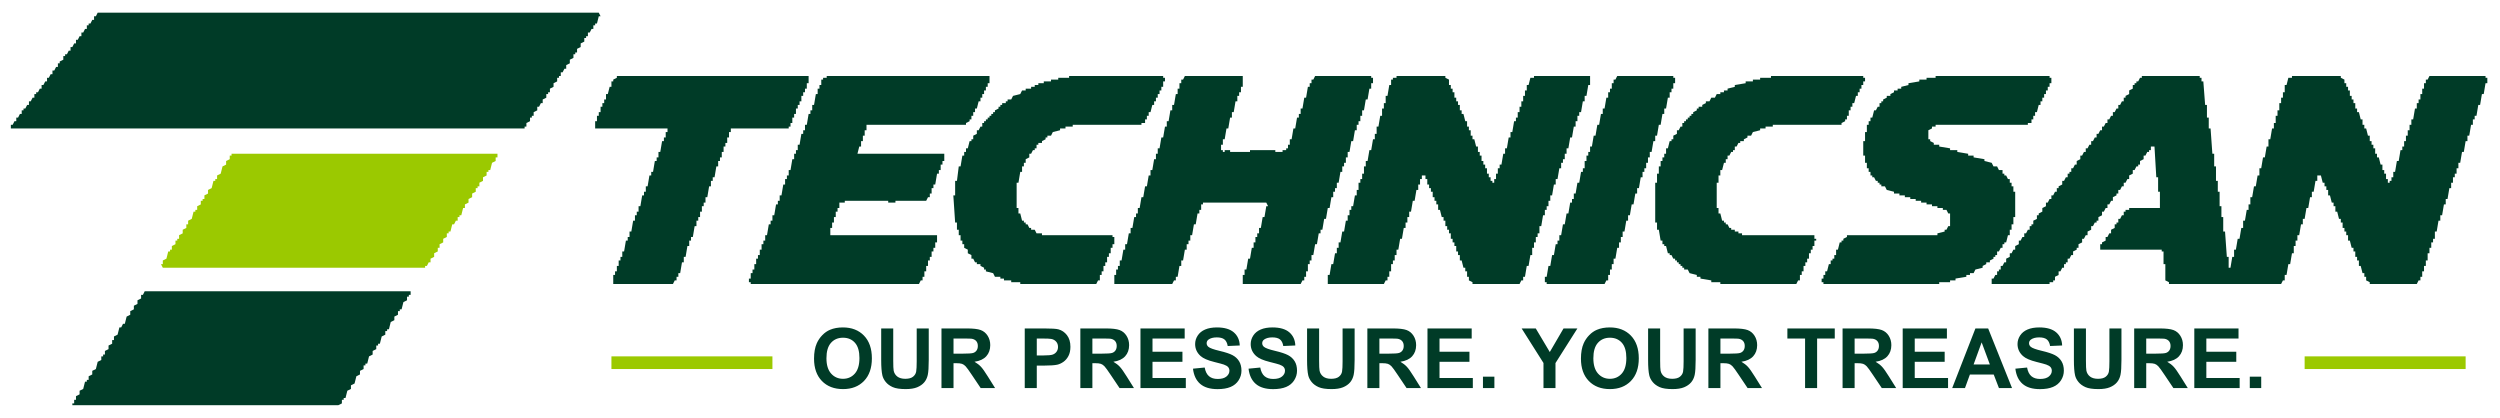
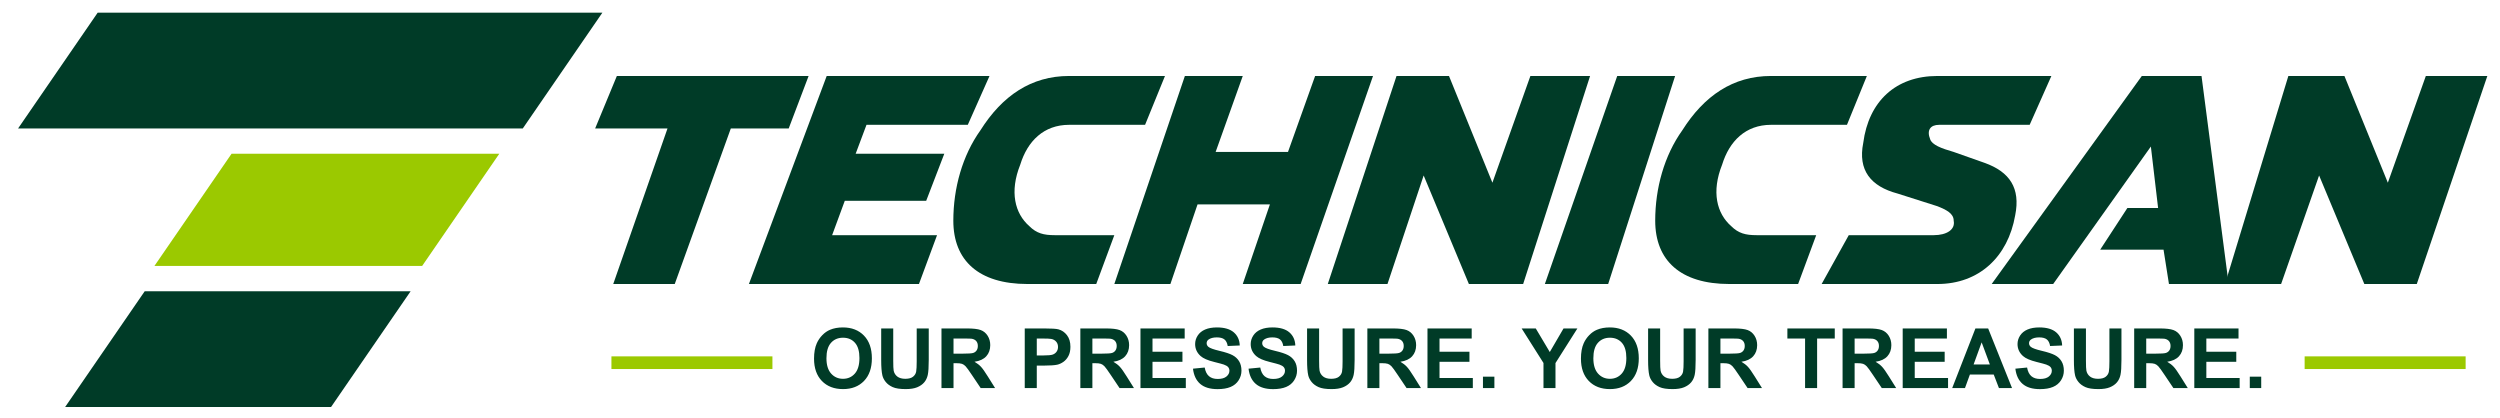
- <svg xmlns="http://www.w3.org/2000/svg" viewBox="85 140 1382 231" fill-rule="evenodd" role="img" aria-label="TECHNICSAN — OUR PRESSURE. YOUR TREASURE.">
-   <path fill="#003b27" d="M139 147L416 147L417 149L416 149L415 153L414 153L414 154L413 154L413 156L412 156L411 158L410 158L410 160L409 160L409 161L408 161L408 163L406 164L406 166L404 167L404 169L403 169L403 170L402 170L402 172L400 173L400 175L398 176L398 178L397 178L396 180L395 180L395 182L394 182L394 183L393 183L393 185L391 186L391 188L389 189L389 191L388 191L388 192L387 192L387 194L385 195L385 197L384 197L383 199L382 199L382 201L380 202L380 204L379 204L379 205L378 205L378 207L376 208L376 210L375 210L375 211L369 211L91 211L91 209L92 209L93 207L94 207L94 205L95 205L96 203L97 203L97 201L98 201L98 200L99 200L100 198L101 198L101 196L102 196L103 194L104 194L104 192L105 192L105 191L106 191L107 189L108 189L108 187L109 187L110 185L111 185L111 183L112 183L113 181L114 181L114 179L115 179L116 177L117 177L117 175L118 175L118 174L120 173L120 171L121 171L121 170L122 170L123 168L124 168L124 166L125 166L126 164L127 164L127 162L128 162L129 160L130 160L130 158L131 158L132 156L133 156L133 154L134 154L134 153L135 153L136 151L137 151L137 149L138 149ZM426 182L532 182L532 186L531 186L531 189L530 189L530 191L529 191L529 193L528 193L528 196L527 196L527 198L526 198L526 200L525 200L525 203L524 203L524 205L523 205L523 208L522 208L522 210L521 210L521 211L489 211L489 213L488 213L488 216L487 216L487 219L486 219L486 221L485 221L485 224L484 224L484 227L483 227L483 229L482 229L482 232L481 232L480 238L479 238L479 240L478 240L478 243L477 243L476 249L475 249L475 252L474 252L474 254L473 254L473 257L472 257L472 260L471 260L471 262L470 262L470 265L469 265L468 271L467 271L467 273L466 273L466 276L465 276L464 282L463 282L463 285L462 285L461 291L460 291L460 293L459 293L459 295L458 295L457 297L424 297L424 292L425 292L425 290L426 290L426 287L427 287L427 284L428 284L428 282L429 282L429 279L430 279L431 273L432 273L432 271L433 271L433 268L434 268L435 262L436 262L436 259L437 259L437 257L438 257L438 254L439 254L440 248L441 248L441 246L442 246L442 243L443 243L444 237L445 237L445 235L446 235L447 229L448 229L448 227L449 227L449 224L450 224L451 218L452 218L452 216L453 216L453 213L454 213L454 211L414 211L414 207L415 207L415 204L416 204L416 202L417 202L417 199L418 199L418 197L419 197L419 195L420 195L420 192L421 192L422 188L423 188L423 185L424 185L424 184L426 183ZM542 182L632 182L632 186L631 186L631 188L630 188L630 190L629 190L629 192L628 192L628 194L627 194L627 196L626 196L625 200L624 200L624 202L623 202L623 204L622 204L622 206L621 206L621 207L619 208L619 209L564 209L564 212L563 212L563 215L562 215L562 218L561 218L561 221L560 221L559 225L607 225L607 229L606 229L606 231L605 231L605 234L604 234L604 236L603 236L602 242L601 242L601 244L600 244L600 247L599 247L599 249L598 249L597 251L580 251L580 252L576 252L576 251L552 251L552 252L549 252L549 255L548 255L548 257L547 257L547 260L546 260L546 263L545 263L545 266L544 266L544 270L603 270L603 274L602 274L602 277L601 277L601 279L600 279L600 282L599 282L599 284L598 284L598 287L597 287L597 290L596 290L596 293L595 293L595 295L594 295L593 297L500 297L500 296L499 296L499 294L500 294L500 291L501 291L501 289L502 289L502 286L503 286L503 283L504 283L504 281L505 281L505 278L506 278L506 275L507 275L507 273L508 273L508 270L509 270L510 264L511 264L511 262L512 262L512 259L513 259L514 253L515 253L515 251L516 251L516 248L517 248L518 242L519 242L519 239L520 239L520 237L521 237L521 234L522 234L523 228L524 228L524 225L525 225L525 223L526 223L526 220L527 220L528 214L529 214L529 212L530 212L530 209L531 209L532 203L533 203L533 201L534 201L534 198L535 198L536 192L537 192L537 189L538 189L538 187L539 187L539 184L540 184L540 183L542 183ZM676 182L728 182L728 183L729 183L729 185L728 185L728 188L727 188L727 190L726 190L726 192L725 192L725 194L724 194L724 196L723 196L723 198L722 198L721 202L720 202L720 204L719 204L719 206L718 206L718 208L716 208L716 209L678 209L678 210L674 210L674 211L671 211L671 212L667 213L666 215L664 215L664 216L663 216L663 217L661 218L661 219L659 219L659 220L658 220L658 222L657 222L657 223L656 223L655 225L654 225L654 227L652 228L652 230L651 230L651 232L650 232L650 235L649 235L648 241L647 241L647 255L648 255L648 258L649 258L650 262L651 262L651 263L652 263L652 264L653 264L654 266L655 266L655 267L657 267L658 269L661 269L661 270L700 270L700 271L701 271L701 275L700 275L700 277L699 277L699 280L698 280L698 282L697 282L697 285L696 285L696 287L695 287L695 290L694 290L694 292L693 292L693 295L692 295L691 297L649 297L649 296L644 296L644 295L640 295L640 294L638 294L638 293L635 293L634 291L630 290L630 289L629 289L629 288L627 287L627 286L625 286L625 285L624 285L623 283L622 283L622 281L620 280L620 278L618 277L618 275L617 275L617 273L616 273L616 270L615 270L615 267L614 267L614 263L613 263L612 248L613 248L613 240L614 240L615 232L616 232L617 226L618 226L618 224L619 224L619 222L620 222L621 218L622 218L622 217L623 217L623 215L625 214L625 212L626 212L627 210L628 210L628 208L629 208L629 207L630 207L630 206L631 206L631 205L632 205L632 204L633 204L633 203L634 203L634 202L635 202L635 201L637 200L637 199L638 199L638 198L639 198L639 197L641 197L641 196L642 196L642 195L644 195L645 193L649 192L650 190L652 190L652 189L655 189L655 188L657 188L657 187L659 187L659 186L662 186L662 185L666 185L666 184L670 184L670 183L676 183ZM740 182L772 182L772 188L771 188L771 191L770 191L770 193L769 193L769 196L768 196L767 202L766 202L766 205L765 205L764 211L763 211L762 217L761 217L761 220L760 220L760 223L761 223L761 224L762 224L762 223L765 223L765 224L776 224L776 223L790 223L790 224L794 224L794 223L796 223L796 222L797 222L797 220L798 220L798 217L799 217L800 211L801 211L802 205L803 205L803 203L804 203L804 200L805 200L806 194L807 194L808 188L809 188L809 186L810 186L810 184L811 184L812 182L843 182L843 183L844 183L844 186L843 186L843 189L842 189L841 195L840 195L839 201L838 201L838 204L837 204L837 207L836 207L836 209L835 209L835 212L834 212L833 218L832 218L831 224L830 224L830 227L829 227L829 230L828 230L828 232L827 232L827 235L826 235L825 241L824 241L824 244L823 244L823 246L822 246L822 249L821 249L820 255L819 255L818 261L817 261L816 267L815 267L815 269L814 269L813 275L812 275L811 281L810 281L810 284L809 284L809 286L808 286L808 290L807 290L807 293L806 293L806 295L805 295L804 297L802 297L772 297L772 292L773 292L773 289L774 289L775 283L776 283L777 277L778 277L778 274L779 274L779 271L780 271L780 269L781 269L781 266L782 266L783 260L784 260L785 254L786 254L785 252L750 252L750 253L749 253L749 256L748 256L748 258L747 258L746 264L745 264L744 270L743 270L743 273L742 273L742 275L741 275L741 278L740 278L739 284L738 284L738 287L737 287L736 293L735 293L735 295L734 295L733 297L701 297L701 292L702 292L702 289L703 289L703 287L704 287L704 284L705 284L706 278L707 278L707 275L708 275L709 269L710 269L710 266L711 266L712 260L713 260L713 258L714 258L714 255L715 255L716 249L717 249L718 243L719 243L720 237L721 237L721 234L722 234L723 228L724 228L724 225L725 225L725 222L726 222L727 216L728 216L729 210L730 210L730 207L731 207L732 201L733 201L733 198L734 198L735 192L736 192L736 189L737 189L737 186L738 186L738 184L739 184ZM857 182L884 182L884 183L886 184L886 187L887 187L887 189L888 189L888 191L889 191L889 194L890 194L890 196L891 196L891 198L892 198L892 201L893 201L893 203L894 203L895 207L896 207L896 210L897 210L897 212L898 212L898 215L899 215L899 217L900 217L901 221L902 221L902 224L903 224L903 226L904 226L904 229L905 229L905 231L906 231L906 233L907 233L907 236L908 236L908 238L909 238L909 240L910 240L910 241L911 241L911 239L912 239L912 236L913 236L913 233L914 233L914 231L915 231L916 225L917 225L917 222L918 222L919 216L920 216L920 213L921 213L922 207L923 207L923 205L924 205L924 202L925 202L925 199L926 199L926 196L927 196L927 193L928 193L928 190L929 190L929 187L930 187L931 183L933 183L933 182L964 182L964 187L963 187L962 193L961 193L961 196L960 196L959 202L958 202L958 204L957 204L957 207L956 207L956 210L955 210L954 216L953 216L952 222L951 222L951 225L950 225L950 228L949 228L949 230L948 230L948 233L947 233L946 239L945 239L945 242L944 242L943 248L942 248L942 251L941 251L941 254L940 254L940 256L939 256L939 259L938 259L937 265L936 265L936 269L935 269L935 271L934 271L934 274L933 274L933 277L932 277L932 281L931 281L930 287L929 287L928 293L927 293L927 295L926 295L925 297L899 297L899 296L897 295L897 293L896 293L896 290L895 290L895 288L894 288L893 284L892 284L892 281L891 281L891 279L890 279L890 276L889 276L889 274L888 274L888 272L887 272L887 269L886 269L886 267L885 267L885 265L884 265L884 262L883 262L883 260L882 260L881 256L880 256L880 253L879 253L879 251L878 251L878 249L877 249L877 246L876 246L876 244L875 244L875 242L874 242L874 239L873 239L873 237L871 237L871 239L870 239L870 242L869 242L869 245L868 245L867 251L866 251L865 257L864 257L864 260L863 260L863 263L862 263L862 266L861 266L860 272L859 272L858 278L857 278L857 281L856 281L856 284L855 284L855 286L854 286L854 290L853 290L853 293L852 293L852 295L851 295L850 297L819 297L819 292L820 292L821 286L822 286L823 280L824 280L824 277L825 277L825 274L826 274L827 268L828 268L829 262L830 262L830 259L831 259L831 256L832 256L832 254L833 254L834 248L835 248L835 245L836 245L836 241L837 241L837 239L838 239L838 236L839 236L839 232L840 232L840 229L841 229L842 223L843 223L844 217L845 217L845 214L846 214L846 210L847 210L848 204L849 204L849 200L850 200L850 197L851 197L851 193L852 193L853 187L854 187L854 184L855 184L855 183L857 183ZM979 182L1010 182L1010 183L1011 183L1011 186L1010 186L1010 189L1009 189L1009 191L1008 191L1008 194L1007 194L1006 200L1005 200L1005 203L1004 203L1003 209L1002 209L1001 215L1000 215L1000 218L999 218L998 224L997 224L997 227L996 227L996 230L995 230L995 233L994 233L994 235L993 235L993 238L992 238L991 244L990 244L990 247L989 247L988 253L987 253L986 259L985 259L985 262L984 262L983 268L982 268L982 271L981 271L981 274L980 274L980 277L979 277L978 283L977 283L977 286L976 286L976 289L975 289L975 292L974 292L974 295L973 295L972 297L971 297L940 297L940 296L939 296L939 293L940 293L941 287L942 287L943 281L944 281L945 275L946 275L946 273L947 273L947 270L948 270L949 264L950 264L951 258L952 258L953 252L954 252L954 250L955 250L955 247L956 247L957 241L958 241L959 235L960 235L960 233L961 233L961 229L962 229L962 226L963 226L963 224L964 224L964 221L965 221L966 215L967 215L968 209L969 209L970 203L971 203L971 200L972 200L973 194L974 194L974 191L975 191L975 189L976 189L976 186L977 186L977 184L978 184ZM1064 182L1115 182L1115 183L1116 183L1116 185L1115 185L1115 187L1114 187L1114 189L1113 189L1113 191L1112 191L1112 193L1111 193L1110 197L1109 197L1109 199L1108 199L1108 201L1107 201L1107 204L1106 204L1106 206L1105 206L1105 207L1103 208L1103 209L1065 209L1065 210L1061 210L1061 211L1058 211L1058 212L1054 213L1053 215L1051 215L1051 216L1049 217L1049 218L1047 218L1047 219L1046 219L1045 221L1044 221L1044 223L1043 223L1043 224L1042 224L1041 226L1040 226L1040 228L1039 228L1039 230L1038 230L1037 234L1036 234L1036 237L1035 237L1035 241L1034 241L1034 255L1035 255L1035 258L1036 258L1037 262L1038 262L1038 263L1039 263L1039 264L1040 264L1041 266L1042 266L1042 267L1044 267L1044 268L1046 268L1046 269L1048 269L1048 270L1088 270L1088 272L1089 272L1089 273L1088 273L1088 276L1087 276L1087 277L1087 278L1086 278L1086 280L1085 280L1085 283L1084 283L1084 285L1083 285L1083 287L1082 287L1082 290L1081 290L1081 292L1080 292L1080 295L1079 295L1078 297L1036 297L1036 296L1031 296L1031 295L1025 294L1025 293L1023 293L1023 292L1019 291L1018 289L1016 289L1016 288L1015 288L1015 287L1014 287L1014 286L1013 286L1013 285L1012 285L1012 284L1011 284L1011 283L1010 283L1009 281L1008 281L1008 280L1007 280L1006 276L1005 276L1005 275L1004 275L1004 273L1003 273L1002 267L1001 267L1001 263L1000 263L1000 241L1001 241L1001 236L1002 236L1002 232L1003 232L1003 229L1004 229L1004 227L1005 227L1005 225L1006 225L1006 222L1007 222L1008 218L1009 218L1009 217L1010 217L1010 215L1012 214L1012 212L1013 212L1014 210L1015 210L1015 208L1016 208L1016 207L1017 207L1017 206L1018 206L1018 205L1019 205L1019 204L1020 204L1020 203L1021 203L1021 202L1023 201L1023 200L1024 200L1024 199L1026 199L1026 198L1028 197L1028 196L1030 196L1031 194L1033 194L1034 192L1036 192L1036 191L1038 191L1038 190L1040 190L1040 189L1044 188L1044 187L1050 186L1050 185L1054 185L1054 184L1058 184L1058 183L1064 183ZM1155 182L1218 182L1218 183L1219 183L1219 186L1218 186L1218 188L1217 188L1217 190L1216 190L1216 192L1215 192L1215 194L1214 194L1214 196L1213 196L1213 198L1212 198L1211 202L1210 202L1210 204L1209 204L1209 206L1208 206L1208 208L1206 208L1206 209L1155 209L1155 210L1153 210L1153 211L1151 212L1151 217L1152 217L1152 218L1154 219L1154 220L1157 220L1157 221L1163 222L1163 223L1167 223L1167 224L1173 225L1173 226L1176 226L1176 227L1182 228L1182 229L1186 230L1187 232L1189 232L1190 234L1192 234L1192 236L1193 236L1193 237L1194 237L1195 239L1196 239L1196 241L1197 241L1197 243L1198 243L1198 246L1199 246L1199 260L1198 260L1198 264L1197 264L1197 267L1196 267L1196 270L1195 270L1194 274L1193 274L1193 275L1192 275L1192 277L1191 277L1190 279L1189 279L1189 281L1188 281L1188 282L1187 282L1187 283L1185 284L1185 285L1183 285L1183 286L1181 287L1181 288L1177 289L1176 291L1174 291L1174 292L1172 292L1172 293L1166 294L1166 295L1163 295L1163 296L1157 296L1157 297L1156 297L1093 297L1093 296L1092 296L1092 294L1093 294L1093 292L1094 292L1094 290L1095 290L1096 286L1097 286L1097 284L1098 284L1098 283L1099 283L1099 281L1100 281L1100 278L1101 278L1102 274L1103 274L1103 273L1104 273L1104 272L1106 271L1106 270L1156 270L1156 269L1160 268L1160 267L1161 267L1162 265L1163 265L1163 258L1162 258L1161 256L1159 256L1159 255L1156 255L1156 254L1153 254L1153 253L1150 253L1150 252L1147 252L1147 251L1144 251L1144 250L1141 250L1141 249L1138 249L1138 248L1135 248L1135 247L1132 247L1132 246L1128 245L1127 243L1125 243L1125 242L1124 242L1124 241L1123 241L1123 240L1122 240L1121 238L1120 238L1120 237L1119 237L1119 235L1118 235L1118 233L1117 233L1117 230L1116 230L1116 226L1115 226L1115 218L1116 218L1116 213L1117 213L1117 209L1118 209L1118 207L1119 207L1119 205L1120 205L1121 201L1122 201L1123 199L1124 199L1124 197L1125 197L1125 196L1126 196L1126 195L1128 194L1128 193L1130 193L1130 192L1132 191L1132 190L1134 190L1134 189L1136 189L1136 188L1140 187L1140 186L1146 185L1146 184L1150 184L1150 183L1155 183ZM1269 182L1301 182L1301 183L1302 183L1302 185L1303 185L1304 198L1305 198L1305 205L1306 205L1306 211L1307 211L1308 225L1309 225L1309 232L1310 232L1310 240L1311 240L1311 246L1312 246L1312 254L1313 254L1313 260L1314 260L1314 268L1315 268L1316 282L1317 282L1317 288L1318 288L1319 282L1320 282L1320 278L1321 278L1322 272L1323 272L1324 266L1325 266L1325 262L1326 262L1327 256L1328 256L1328 253L1329 253L1329 249L1330 249L1331 243L1332 243L1333 237L1334 237L1334 233L1335 233L1336 227L1337 227L1338 221L1339 221L1339 217L1340 217L1341 211L1342 211L1342 208L1343 208L1343 204L1344 204L1344 201L1345 201L1345 197L1346 197L1346 194L1347 194L1347 191L1348 191L1348 187L1349 187L1350 183L1352 183L1352 182L1379 182L1379 183L1381 184L1381 186L1382 186L1382 188L1383 188L1383 190L1384 190L1384 193L1385 193L1385 195L1386 195L1386 197L1387 197L1387 200L1388 200L1388 202L1389 202L1390 206L1391 206L1391 209L1392 209L1392 211L1393 211L1394 215L1395 215L1395 218L1396 218L1396 220L1397 220L1397 222L1398 222L1398 225L1399 225L1399 227L1400 227L1401 231L1402 231L1402 234L1403 234L1403 236L1404 236L1404 239L1405 239L1405 241L1406 241L1406 240L1407 240L1407 238L1408 238L1408 235L1409 235L1410 229L1411 229L1412 223L1413 223L1413 221L1414 221L1414 218L1415 218L1415 215L1416 215L1416 212L1417 212L1417 209L1418 209L1418 206L1419 206L1420 200L1421 200L1421 197L1422 197L1422 195L1423 195L1423 192L1424 192L1424 189L1425 189L1425 186L1426 186L1426 184L1427 184L1428 182L1459 182L1459 183L1460 183L1460 186L1459 186L1458 192L1457 192L1456 198L1455 198L1454 204L1453 204L1453 206L1452 206L1452 209L1451 209L1450 215L1449 215L1449 218L1448 218L1447 224L1446 224L1445 230L1444 230L1444 233L1443 233L1443 236L1442 236L1442 238L1441 238L1441 241L1440 241L1440 244L1439 244L1438 250L1437 250L1437 253L1436 253L1435 259L1434 259L1434 262L1433 262L1432 268L1431 268L1431 272L1430 272L1430 274L1429 274L1429 277L1428 277L1428 280L1427 280L1427 284L1426 284L1426 287L1425 287L1425 290L1424 290L1424 293L1423 293L1423 295L1422 295L1421 297L1395 297L1395 296L1393 295L1393 293L1392 293L1392 291L1391 291L1390 287L1389 287L1389 284L1388 284L1388 282L1387 282L1387 279L1386 279L1386 277L1385 277L1384 273L1383 273L1383 270L1382 270L1382 268L1381 268L1381 266L1380 266L1380 263L1379 263L1379 261L1378 261L1377 257L1376 257L1376 254L1375 254L1375 252L1374 252L1373 248L1372 248L1372 245L1371 245L1371 243L1370 243L1370 241L1369 241L1368 237L1366 237L1366 240L1365 240L1364 246L1363 246L1363 249L1362 249L1361 255L1360 255L1359 261L1358 261L1358 264L1357 264L1356 270L1355 270L1355 273L1354 273L1354 276L1353 276L1353 280L1352 280L1351 286L1350 286L1349 292L1348 292L1348 295L1347 295L1346 297L1284 297L1284 296L1282 295L1282 286L1281 286L1281 279L1280 279L1280 278L1246 278L1246 275L1247 275L1247 274L1249 273L1249 271L1250 271L1251 269L1252 269L1252 267L1254 266L1254 264L1255 264L1255 263L1256 263L1256 261L1257 261L1258 259L1259 259L1259 257L1260 257L1260 256L1262 256L1262 255L1279 255L1279 246L1278 246L1278 238L1277 238L1276 221L1274 221L1274 223L1273 223L1273 224L1272 224L1271 226L1270 226L1270 228L1268 229L1268 231L1267 231L1267 232L1266 232L1265 234L1264 234L1264 236L1262 237L1262 239L1261 239L1260 241L1259 241L1259 243L1258 243L1257 245L1256 245L1256 247L1255 247L1255 248L1253 249L1253 251L1252 251L1251 253L1250 253L1250 255L1249 255L1248 257L1247 257L1247 259L1245 260L1245 262L1244 262L1244 263L1243 263L1242 265L1241 265L1241 267L1239 268L1239 270L1238 270L1237 272L1236 272L1236 274L1234 275L1234 277L1233 277L1233 278L1231 279L1231 281L1230 281L1229 283L1228 283L1228 285L1227 285L1227 286L1226 286L1226 288L1225 288L1224 290L1223 290L1223 292L1221 293L1221 295L1220 295L1220 296L1218 296L1218 297L1186 297L1186 294L1187 294L1188 292L1189 292L1189 290L1190 290L1190 289L1191 289L1191 287L1192 287L1193 285L1194 285L1194 283L1196 282L1196 280L1197 280L1198 278L1199 278L1199 276L1201 275L1201 273L1202 273L1203 271L1204 271L1204 269L1205 269L1206 267L1207 267L1207 265L1208 265L1208 264L1209 264L1209 262L1211 261L1211 259L1212 259L1212 258L1214 257L1214 255L1216 254L1216 252L1217 252L1218 250L1219 250L1219 248L1220 248L1221 246L1222 246L1222 244L1223 244L1223 243L1225 242L1225 240L1226 240L1227 238L1228 238L1228 236L1229 236L1229 235L1230 235L1230 233L1231 233L1232 231L1233 231L1233 229L1235 228L1235 226L1236 226L1237 224L1238 224L1238 222L1239 222L1240 220L1241 220L1241 218L1242 218L1243 216L1244 216L1244 214L1245 214L1246 212L1247 212L1247 210L1248 210L1249 208L1250 208L1250 206L1251 206L1252 204L1253 204L1253 202L1254 202L1255 200L1256 200L1256 198L1257 198L1258 196L1259 196L1259 194L1260 194L1260 193L1262 192L1262 190L1264 189L1264 187L1265 187L1265 186L1266 186L1266 185L1267 185L1268 183L1269 183ZM165 301L312 301L312 303L311 303L311 304L310 304L310 306L308 307L307 311L306 311L306 312L305 312L305 314L303 315L303 317L301 318L300 322L299 322L299 323L298 323L298 325L296 326L295 330L294 330L294 331L293 331L293 333L291 334L291 336L289 337L288 341L287 341L287 342L286 342L286 344L284 345L284 347L282 348L281 352L279 353L279 355L277 356L276 360L275 360L275 361L274 361L274 363L272 364L125 364L125 363L126 363L126 361L127 361L127 359L129 358L129 356L131 355L132 351L133 351L133 350L134 350L134 348L136 347L136 345L138 344L139 340L141 339L141 337L142 337L142 336L143 336L143 334L145 333L145 331L147 330L147 328L148 328L148 326L150 325L151 321L152 321L153 319L154 319L155 315L157 314L157 312L159 311L159 309L161 308L161 306L163 305L163 303L164 303Z" />
-   <path fill="#9bc900" d="M213 225L360 225L360 227L359 227L359 229L357 230L356 234L355 234L355 235L354 235L354 237L352 238L352 240L350 241L350 243L349 243L349 244L348 244L348 246L346 247L346 249L344 250L344 252L342 253L342 255L341 255L340 259L339 259L339 260L338 260L338 262L337 262L336 264L335 264L334 268L333 268L333 269L332 269L332 271L330 272L330 274L328 275L328 277L327 277L327 279L325 280L325 282L323 283L323 285L322 285L321 287L320 287L320 288L175 288L174 286L175 286L175 284L177 283L178 279L179 279L179 278L180 278L180 276L182 275L182 273L183 273L183 272L184 272L184 270L186 269L186 267L188 266L188 264L189 264L189 262L191 261L192 257L193 257L193 256L194 256L194 254L196 253L196 251L197 251L197 250L198 250L198 248L200 247L200 245L202 244L203 240L204 240L204 239L205 239L205 237L207 236L208 232L210 231L210 229L212 228L212 226L213 226Z" />
+ <svg xmlns="http://www.w3.org/2000/svg" viewBox="85 140 1382 231" role="img" aria-label="TECHNICSAN — OUR PRESSURE. YOUR TREASURE.">
+   <g id="emblem">
+     <path id="bar-top" fill="#003b27" d="M139 147H418L374 211H95Z" />
+     <path id="bar-lime" fill="#9bc900" d="M213 225H361L318.375 287H170.375Z" />
+     <path id="bar-bottom" fill="#003b27" d="M165 301H312L268 365H121Z" />
+   </g>
+   <g id="wordmark" fill="#003b27">
+     <path id="letter-1-T" d="M426 182H532L521 211H489L458 297H424L454 211H414Z" />
+     <path id="letter-2-E" d="M542 182H632L620 209H564L558 225H607L597 251H552L545 270H603L593 297H499Z" />
+     <path id="letter-3-C" d="M676 182H729L718 209H676C662 209 653 218 649 231C643 246 646 258 654 265C658 269 662 270 668 270H701L691 297H653C626 297 612 284 612 262C612 244 617 226 627 212C639 193 655 182 676 182Z" />
+     <path id="letter-4-H" d="M740 182H772L757 224H797L812 182H844L804 297H772L787 253H747L732 297H701Z" />
+     <path id="letter-5-N" d="M857 182H886L910 241L931 182H964L927 297H897L872 237L852 297H819Z" />
+     <path id="letter-6-I" d="M979 182H1011L974 297H939Z" />
+     <path id="letter-7-C" d="M1064 182H1117L1106 209H1064C1050 209 1041 218 1037 231C1031 246 1034 258 1042 265C1046 269 1050 270 1056 270H1089L1079 297H1041C1014 297 1000 284 1000 262C1000 244 1005 226 1015 212C1027 193 1043 182 1064 182Z" />
+     <path id="letter-8-S" d="M1156 182H1219L1207 209H1157C1152 209 1150 212 1152 217C1153 220 1158 222 1165 224L1182 230C1196 235 1202 244 1199 259C1195 282 1179 297 1156 297H1092L1107 270H1154C1161 270 1166 267 1165 262C1165 258 1161 256 1156 254L1134 247C1119 243 1112 234 1115 219C1118 196 1133 182 1156 182Z" />
+     <path id="letter-9-A" d="M1269 182H1302L1317 297H1284L1281 278H1246L1261 255H1278L1274 221L1220 297H1186Z" />
+     <path id="letter-10-N" d="M1350 182H1381L1405 241L1426 182H1460L1421 297H1392L1367 237L1346 297H1315Z" />
+   </g>
  <g transform="translate(535 321)" fill-rule="nonzero">
    <path fill="#003b27" d="M-0 17.247C-0 13.889 0.502 11.071 1.507 8.792C2.256 7.113 3.279 5.606 4.576 4.272C5.873 2.938 7.293 1.949 8.837 1.304C10.891 0.435 13.259 -0 15.942 -0C20.799 -0 24.686 1.507 27.601 4.52C30.517 7.533 31.975 11.723 31.975 17.089C31.975 22.411 30.528 26.574 27.635 29.58C24.742 32.586 20.874 34.088 16.032 34.088C11.13 34.088 7.233 32.593 4.34 29.603C1.447 26.612 -0 22.493 -0 17.247ZM6.858 17.022C6.858 20.754 7.72 23.584 9.444 25.51C11.168 27.436 13.357 28.4 16.01 28.4C18.663 28.4 20.841 27.444 22.542 25.533C24.243 23.621 25.094 20.754 25.094 16.932C25.094 13.154 24.266 10.336 22.609 8.477C20.953 6.618 18.753 5.689 16.01 5.689C13.267 5.689 11.056 6.63 9.377 8.511C7.698 10.392 6.858 13.229 6.858 17.022ZM37.124 0.562L43.78 0.562L43.78 18.416C43.78 21.249 43.862 23.085 44.027 23.925C44.312 25.274 44.99 26.357 46.062 27.174C47.134 27.991 48.599 28.4 50.458 28.4C52.347 28.4 53.771 28.014 54.73 27.242C55.69 26.47 56.267 25.521 56.462 24.397C56.657 23.273 56.754 21.406 56.754 18.798L56.754 0.562L63.41 0.562L63.41 17.876C63.41 21.834 63.23 24.629 62.87 26.263C62.511 27.897 61.847 29.277 60.88 30.401C59.913 31.525 58.62 32.421 57.002 33.088C55.383 33.755 53.269 34.088 50.661 34.088C47.513 34.088 45.125 33.725 43.499 32.998C41.872 32.271 40.587 31.326 39.642 30.165C38.698 29.003 38.076 27.785 37.776 26.511C37.341 24.622 37.124 21.834 37.124 18.146ZM70.448 33.526L70.448 0.562L84.457 0.562C87.979 0.562 90.539 0.858 92.136 1.45C93.732 2.042 95.01 3.096 95.969 4.61C96.929 6.124 97.409 7.855 97.409 9.804C97.409 12.277 96.681 14.32 95.227 15.931C93.773 17.543 91.6 18.558 88.706 18.978C90.146 19.817 91.334 20.739 92.27 21.744C93.207 22.748 94.47 24.532 96.059 27.095L100.084 33.526L92.124 33.526L87.312 26.353C85.603 23.79 84.434 22.175 83.805 21.508C83.175 20.841 82.508 20.383 81.803 20.136C81.099 19.889 79.982 19.765 78.453 19.765L77.104 19.765L77.104 33.526ZM77.104 14.503L82.028 14.503C85.221 14.503 87.215 14.368 88.009 14.099C88.804 13.829 89.426 13.364 89.876 12.704C90.325 12.045 90.55 11.22 90.55 10.231C90.55 9.122 90.254 8.226 89.662 7.544C89.07 6.862 88.234 6.431 87.155 6.251C86.615 6.176 84.996 6.139 82.298 6.139L77.104 6.139ZM116.477 33.526L116.477 0.562L127.157 0.562C131.205 0.562 133.843 0.727 135.072 1.057C136.961 1.552 138.543 2.627 139.817 4.284C141.091 5.94 141.728 8.08 141.728 10.703C141.728 12.727 141.361 14.428 140.626 15.808C139.892 17.187 138.959 18.27 137.827 19.057C136.695 19.844 135.544 20.365 134.375 20.619C132.786 20.934 130.485 21.092 127.472 21.092L123.132 21.092L123.132 33.526ZM123.132 6.139L123.132 15.493L126.775 15.493C129.398 15.493 131.152 15.32 132.037 14.976C132.921 14.631 133.614 14.091 134.117 13.357C134.619 12.622 134.87 11.768 134.87 10.793C134.87 9.594 134.518 8.605 133.813 7.825C133.108 7.046 132.217 6.558 131.137 6.363C130.343 6.214 128.746 6.139 126.348 6.139ZM147.215 33.526L147.215 0.562L161.223 0.562C164.746 0.562 167.306 0.858 168.902 1.45C170.499 2.042 171.777 3.096 172.736 4.61C173.695 6.124 174.175 7.855 174.175 9.804C174.175 12.277 173.448 14.32 171.994 15.931C170.54 17.543 168.366 18.558 165.473 18.978C166.912 19.817 168.1 20.739 169.037 21.744C169.974 22.748 171.237 24.532 172.826 27.095L176.851 33.526L168.891 33.526L164.079 26.353C162.37 23.79 161.201 22.175 160.571 21.508C159.942 20.841 159.274 20.383 158.57 20.136C157.865 19.889 156.749 19.765 155.22 19.765L153.87 19.765L153.87 33.526ZM153.87 14.503L158.795 14.503C161.988 14.503 163.982 14.368 164.776 14.099C165.57 13.829 166.193 13.364 166.642 12.704C167.092 12.045 167.317 11.22 167.317 10.231C167.317 9.122 167.021 8.226 166.429 7.544C165.837 6.862 165.001 6.431 163.922 6.251C163.382 6.176 161.763 6.139 159.065 6.139L153.87 6.139ZM180.449 33.526L180.449 0.562L204.891 0.562L204.891 6.139L187.104 6.139L187.104 13.447L203.654 13.447L203.654 19.001L187.104 19.001L187.104 27.972L205.52 27.972L205.52 33.526ZM209.478 22.801L215.954 22.171C216.343 24.345 217.134 25.941 218.326 26.96C219.518 27.98 221.125 28.49 223.149 28.49C225.293 28.49 226.908 28.036 227.995 27.129C229.082 26.222 229.625 25.162 229.625 23.947C229.625 23.168 229.396 22.505 228.939 21.957C228.482 21.41 227.684 20.934 226.545 20.53C225.765 20.26 223.989 19.78 221.215 19.09C217.648 18.206 215.144 17.119 213.705 15.83C211.681 14.016 210.67 11.805 210.67 9.197C210.67 7.518 211.145 5.947 212.097 4.486C213.049 3.024 214.421 1.911 216.212 1.147C218.004 0.382 220.166 -0 222.699 -0C226.837 -0 229.951 0.907 232.042 2.721C234.133 4.535 235.232 6.956 235.336 9.984L228.681 10.276C228.396 8.582 227.785 7.364 226.848 6.622C225.911 5.88 224.506 5.509 222.632 5.509C220.698 5.509 219.184 5.906 218.09 6.701C217.385 7.21 217.033 7.893 217.033 8.747C217.033 9.526 217.363 10.194 218.022 10.748C218.862 11.453 220.901 12.187 224.139 12.952C227.376 13.716 229.771 14.507 231.323 15.324C232.874 16.141 234.089 17.258 234.965 18.674C235.842 20.091 236.281 21.841 236.281 23.925C236.281 25.814 235.756 27.583 234.707 29.232C233.658 30.881 232.173 32.106 230.255 32.908C228.336 33.71 225.945 34.111 223.082 34.111C218.914 34.111 215.714 33.148 213.48 31.222C211.247 29.295 209.913 26.488 209.478 22.801ZM240.193 22.801L246.669 22.171C247.059 24.345 247.85 25.941 249.042 26.96C250.233 27.98 251.841 28.49 253.865 28.49C256.008 28.49 257.624 28.036 258.71 27.129C259.797 26.222 260.341 25.162 260.341 23.947C260.341 23.168 260.112 22.505 259.655 21.957C259.198 21.41 258.399 20.934 257.26 20.53C256.481 20.26 254.704 19.78 251.931 19.09C248.363 18.206 245.86 17.119 244.421 15.83C242.397 14.016 241.385 11.805 241.385 9.197C241.385 7.518 241.861 5.947 242.813 4.486C243.765 3.024 245.137 1.911 246.928 1.147C248.719 0.382 250.882 -0 253.415 -0C257.552 -0 260.667 0.907 262.758 2.721C264.849 4.535 265.947 6.956 266.052 9.984L259.396 10.276C259.111 8.582 258.501 7.364 257.564 6.622C256.627 5.88 255.221 5.509 253.348 5.509C251.414 5.509 249.9 5.906 248.805 6.701C248.101 7.21 247.749 7.893 247.749 8.747C247.749 9.526 248.078 10.194 248.738 10.748C249.577 11.453 251.616 12.187 254.854 12.952C258.092 13.716 260.487 14.507 262.038 15.324C263.59 16.141 264.804 17.258 265.681 18.674C266.558 20.091 266.996 21.841 266.996 23.925C266.996 25.814 266.472 27.583 265.422 29.232C264.373 30.881 262.889 32.106 260.97 32.908C259.051 33.71 256.66 34.111 253.797 34.111C249.63 34.111 246.429 33.148 244.196 31.222C241.962 29.295 240.628 26.488 240.193 22.801ZM272.55 0.562L279.206 0.562L279.206 18.416C279.206 21.249 279.289 23.085 279.454 23.925C279.738 25.274 280.417 26.357 281.489 27.174C282.56 27.991 284.026 28.4 285.885 28.4C287.773 28.4 289.197 28.014 290.157 27.242C291.116 26.47 291.693 25.521 291.888 24.397C292.083 23.273 292.181 21.406 292.181 18.798L292.181 0.562L298.836 0.562L298.836 17.876C298.836 21.834 298.656 24.629 298.297 26.263C297.937 27.897 297.274 29.277 296.307 30.401C295.34 31.525 294.047 32.421 292.428 33.088C290.809 33.755 288.695 34.088 286.087 34.088C282.939 34.088 280.552 33.725 278.925 32.998C277.299 32.271 276.013 31.326 275.069 30.165C274.124 29.003 273.502 27.785 273.203 26.511C272.768 24.622 272.55 21.834 272.55 18.146ZM305.874 33.526L305.874 0.562L319.883 0.562C323.406 0.562 325.966 0.858 327.562 1.45C329.158 2.042 330.436 3.096 331.396 4.61C332.355 6.124 332.835 7.855 332.835 9.804C332.835 12.277 332.108 14.32 330.654 15.931C329.2 17.543 327.026 18.558 324.133 18.978C325.572 19.817 326.76 20.739 327.697 21.744C328.634 22.748 329.897 24.532 331.486 27.095L335.511 33.526L327.551 33.526L322.739 26.353C321.03 23.79 319.861 22.175 319.231 21.508C318.601 20.841 317.934 20.383 317.23 20.136C316.525 19.889 315.408 19.765 313.879 19.765L312.53 19.765L312.53 33.526ZM312.53 14.503L317.455 14.503C320.648 14.503 322.641 14.368 323.436 14.099C324.23 13.829 324.852 13.364 325.302 12.704C325.752 12.045 325.977 11.22 325.977 10.231C325.977 9.122 325.681 8.226 325.089 7.544C324.496 6.862 323.661 6.431 322.581 6.251C322.042 6.176 320.423 6.139 317.724 6.139L312.53 6.139ZM339.108 33.526L339.108 0.562L363.551 0.562L363.551 6.139L345.764 6.139L345.764 13.447L362.314 13.447L362.314 19.001L345.764 19.001L345.764 27.972L364.18 27.972L364.18 33.526ZM369.779 33.526L369.779 27.208L376.098 27.208L376.098 33.526ZM403.238 33.526L403.238 19.653L391.163 0.562L398.966 0.562L406.723 13.604L414.323 0.562L421.991 0.562L409.871 19.698L409.871 33.526ZM423.947 17.247C423.947 13.889 424.45 11.071 425.454 8.792C426.203 7.113 427.227 5.606 428.523 4.272C429.82 2.938 431.24 1.949 432.784 1.304C434.838 0.435 437.207 -0 439.89 -0C444.747 -0 448.633 1.507 451.549 4.52C454.464 7.533 455.922 11.723 455.922 17.089C455.922 22.411 454.476 26.574 451.582 29.58C448.689 32.586 444.822 34.088 439.98 34.088C435.078 34.088 431.18 32.593 428.287 29.603C425.394 26.612 423.947 22.493 423.947 17.247ZM430.806 17.022C430.806 20.754 431.667 23.584 433.391 25.51C435.115 27.436 437.304 28.4 439.957 28.4C442.611 28.4 444.788 27.444 446.489 25.533C448.191 23.621 449.042 20.754 449.042 16.932C449.042 13.154 448.213 10.336 446.557 8.477C444.9 6.618 442.701 5.689 439.957 5.689C437.214 5.689 435.003 6.63 433.324 8.511C431.645 10.392 430.806 13.229 430.806 17.022ZM461.071 0.562L467.727 0.562L467.727 18.416C467.727 21.249 467.81 23.085 467.975 23.925C468.259 25.274 468.938 26.357 470.01 27.174C471.081 27.991 472.547 28.4 474.406 28.4C476.294 28.4 477.718 28.014 478.678 27.242C479.637 26.47 480.214 25.521 480.409 24.397C480.604 23.273 480.702 21.406 480.702 18.798L480.702 0.562L487.357 0.562L487.357 17.876C487.357 21.834 487.177 24.629 486.818 26.263C486.458 27.897 485.795 29.277 484.828 30.401C483.861 31.525 482.568 32.421 480.949 33.088C479.33 33.755 477.216 34.088 474.608 34.088C471.46 34.088 469.073 33.725 467.446 32.998C465.82 32.271 464.534 31.326 463.59 30.165C462.645 29.003 462.023 27.785 461.724 26.511C461.289 24.622 461.071 21.834 461.071 18.146ZM494.395 33.526L494.395 0.562L508.404 0.562C511.927 0.562 514.486 0.858 516.083 1.45C517.679 2.042 518.957 3.096 519.917 4.61C520.876 6.124 521.356 7.855 521.356 9.804C521.356 12.277 520.629 14.32 519.175 15.931C517.721 17.543 515.547 18.558 512.654 18.978C514.093 19.817 515.281 20.739 516.218 21.744C517.155 22.748 518.418 24.532 520.007 27.095L524.032 33.526L516.072 33.526L511.26 26.353C509.551 23.79 508.382 22.175 507.752 21.508C507.122 20.841 506.455 20.383 505.751 20.136C505.046 19.889 503.929 19.765 502.4 19.765L501.051 19.765L501.051 33.526ZM501.051 14.503L505.976 14.503C509.169 14.503 511.162 14.368 511.957 14.099C512.751 13.829 513.373 13.364 513.823 12.704C514.273 12.045 514.498 11.22 514.498 10.231C514.498 9.122 514.202 8.226 513.609 7.544C513.017 6.862 512.182 6.431 511.102 6.251C510.563 6.176 508.944 6.139 506.245 6.139L501.051 6.139ZM547.844 33.526L547.844 6.139L538.063 6.139L538.063 0.562L564.259 0.562L564.259 6.139L554.5 6.139L554.5 33.526ZM568.576 33.526L568.576 0.562L582.585 0.562C586.107 0.562 588.667 0.858 590.264 1.45C591.86 2.042 593.138 3.096 594.097 4.61C595.057 6.124 595.537 7.855 595.537 9.804C595.537 12.277 594.809 14.32 593.355 15.931C591.901 17.543 589.728 18.558 586.835 18.978C588.274 19.817 589.462 20.739 590.399 21.744C591.335 22.748 592.598 24.532 594.187 27.095L598.212 33.526L590.252 33.526L585.44 26.353C583.731 23.79 582.562 22.175 581.933 21.508C581.303 20.841 580.636 20.383 579.931 20.136C579.227 19.889 578.11 19.765 576.581 19.765L575.232 19.765L575.232 33.526ZM575.232 14.503L580.156 14.503C583.349 14.503 585.343 14.368 586.138 14.099C586.932 13.829 587.554 13.364 588.004 12.704C588.453 12.045 588.678 11.22 588.678 10.231C588.678 9.122 588.382 8.226 587.79 7.544C587.198 6.862 586.362 6.431 585.283 6.251C584.743 6.176 583.124 6.139 580.426 6.139L575.232 6.139ZM601.81 33.526L601.81 0.562L626.252 0.562L626.252 6.139L608.466 6.139L608.466 13.447L625.015 13.447L625.015 19.001L608.466 19.001L608.466 27.972L626.882 27.972L626.882 33.526ZM662.252 33.526L655.011 33.526L652.133 26.039L638.957 26.039L636.236 33.526L629.175 33.526L642.015 0.562L649.053 0.562ZM649.997 20.485L645.455 8.252L641.003 20.485ZM664.096 22.801L670.572 22.171C670.961 24.345 671.752 25.941 672.944 26.96C674.136 27.98 675.743 28.49 677.767 28.49C679.911 28.49 681.526 28.036 682.613 27.129C683.7 26.222 684.243 25.162 684.243 23.947C684.243 23.168 684.014 22.505 683.557 21.957C683.1 21.41 682.302 20.934 681.162 20.53C680.383 20.26 678.607 19.78 675.833 19.09C672.266 18.206 669.762 17.119 668.323 15.83C666.299 14.016 665.288 11.805 665.288 9.197C665.288 7.518 665.763 5.947 666.715 4.486C667.667 3.024 669.039 1.911 670.83 1.147C672.622 0.382 674.784 -0 677.317 -0C681.455 -0 684.569 0.907 686.66 2.721C688.751 4.535 689.849 6.956 689.954 9.984L683.299 10.276C683.014 8.582 682.403 7.364 681.466 6.622C680.529 5.88 679.124 5.509 677.25 5.509C675.316 5.509 673.802 5.906 672.708 6.701C672.003 7.21 671.651 7.893 671.651 8.747C671.651 9.526 671.981 10.194 672.64 10.748C673.48 11.453 675.519 12.187 678.757 12.952C681.994 13.716 684.389 14.507 685.941 15.324C687.492 16.141 688.706 17.258 689.583 18.674C690.46 20.091 690.899 21.841 690.899 23.925C690.899 25.814 690.374 27.583 689.325 29.232C688.276 30.881 686.791 32.106 684.873 32.908C682.954 33.71 680.563 34.111 677.7 34.111C673.532 34.111 670.332 33.148 668.098 31.222C665.865 29.295 664.53 26.488 664.096 22.801ZM696.453 0.562L703.109 0.562L703.109 18.416C703.109 21.249 703.191 23.085 703.356 23.925C703.641 25.274 704.319 26.357 705.391 27.174C706.463 27.991 707.928 28.4 709.787 28.4C711.676 28.4 713.1 28.014 714.059 27.242C715.019 26.47 715.596 25.521 715.791 24.397C715.985 23.273 716.083 21.406 716.083 18.798L716.083 0.562L722.739 0.562L722.739 17.876C722.739 21.834 722.559 24.629 722.199 26.263C721.839 27.897 721.176 29.277 720.209 30.401C719.242 31.525 717.949 32.421 716.33 33.088C714.711 33.755 712.598 34.088 709.989 34.088C706.841 34.088 704.454 33.725 702.828 32.998C701.201 32.271 699.916 31.326 698.971 30.165C698.027 29.003 697.405 27.785 697.105 26.511C696.67 24.622 696.453 21.834 696.453 18.146ZM729.777 33.526L729.777 0.562L743.785 0.562C747.308 0.562 749.868 0.858 751.464 1.45C753.061 2.042 754.339 3.096 755.298 4.61C756.258 6.124 756.737 7.855 756.737 9.804C756.737 12.277 756.01 14.32 754.556 15.931C753.102 17.543 750.928 18.558 748.035 18.978C749.474 19.817 750.662 20.739 751.599 21.744C752.536 22.748 753.799 24.532 755.388 27.095L759.413 33.526L751.453 33.526L746.641 26.353C744.932 23.79 743.763 22.175 743.133 21.508C742.504 20.841 741.837 20.383 741.132 20.136C740.428 19.889 739.311 19.765 737.782 19.765L736.433 19.765L736.433 33.526ZM736.433 14.503L741.357 14.503C744.55 14.503 746.544 14.368 747.338 14.099C748.133 13.829 748.755 13.364 749.205 12.704C749.654 12.045 749.879 11.22 749.879 10.231C749.879 9.122 749.583 8.226 748.991 7.544C748.399 6.862 747.563 6.431 746.484 6.251C745.944 6.176 744.325 6.139 741.627 6.139L736.433 6.139ZM763.011 33.526L763.011 0.562L787.453 0.562L787.453 6.139L769.667 6.139L769.667 13.447L786.216 13.447L786.216 19.001L769.667 19.001L769.667 27.972L788.083 27.972L788.083 33.526ZM793.681 33.526L793.681 27.208L800 27.208L800 33.526Z" />
  </g>
  <path fill="#9bc900" d="M423 337H512V344H423ZM1359 337H1448V344H1359Z" />
</svg>
